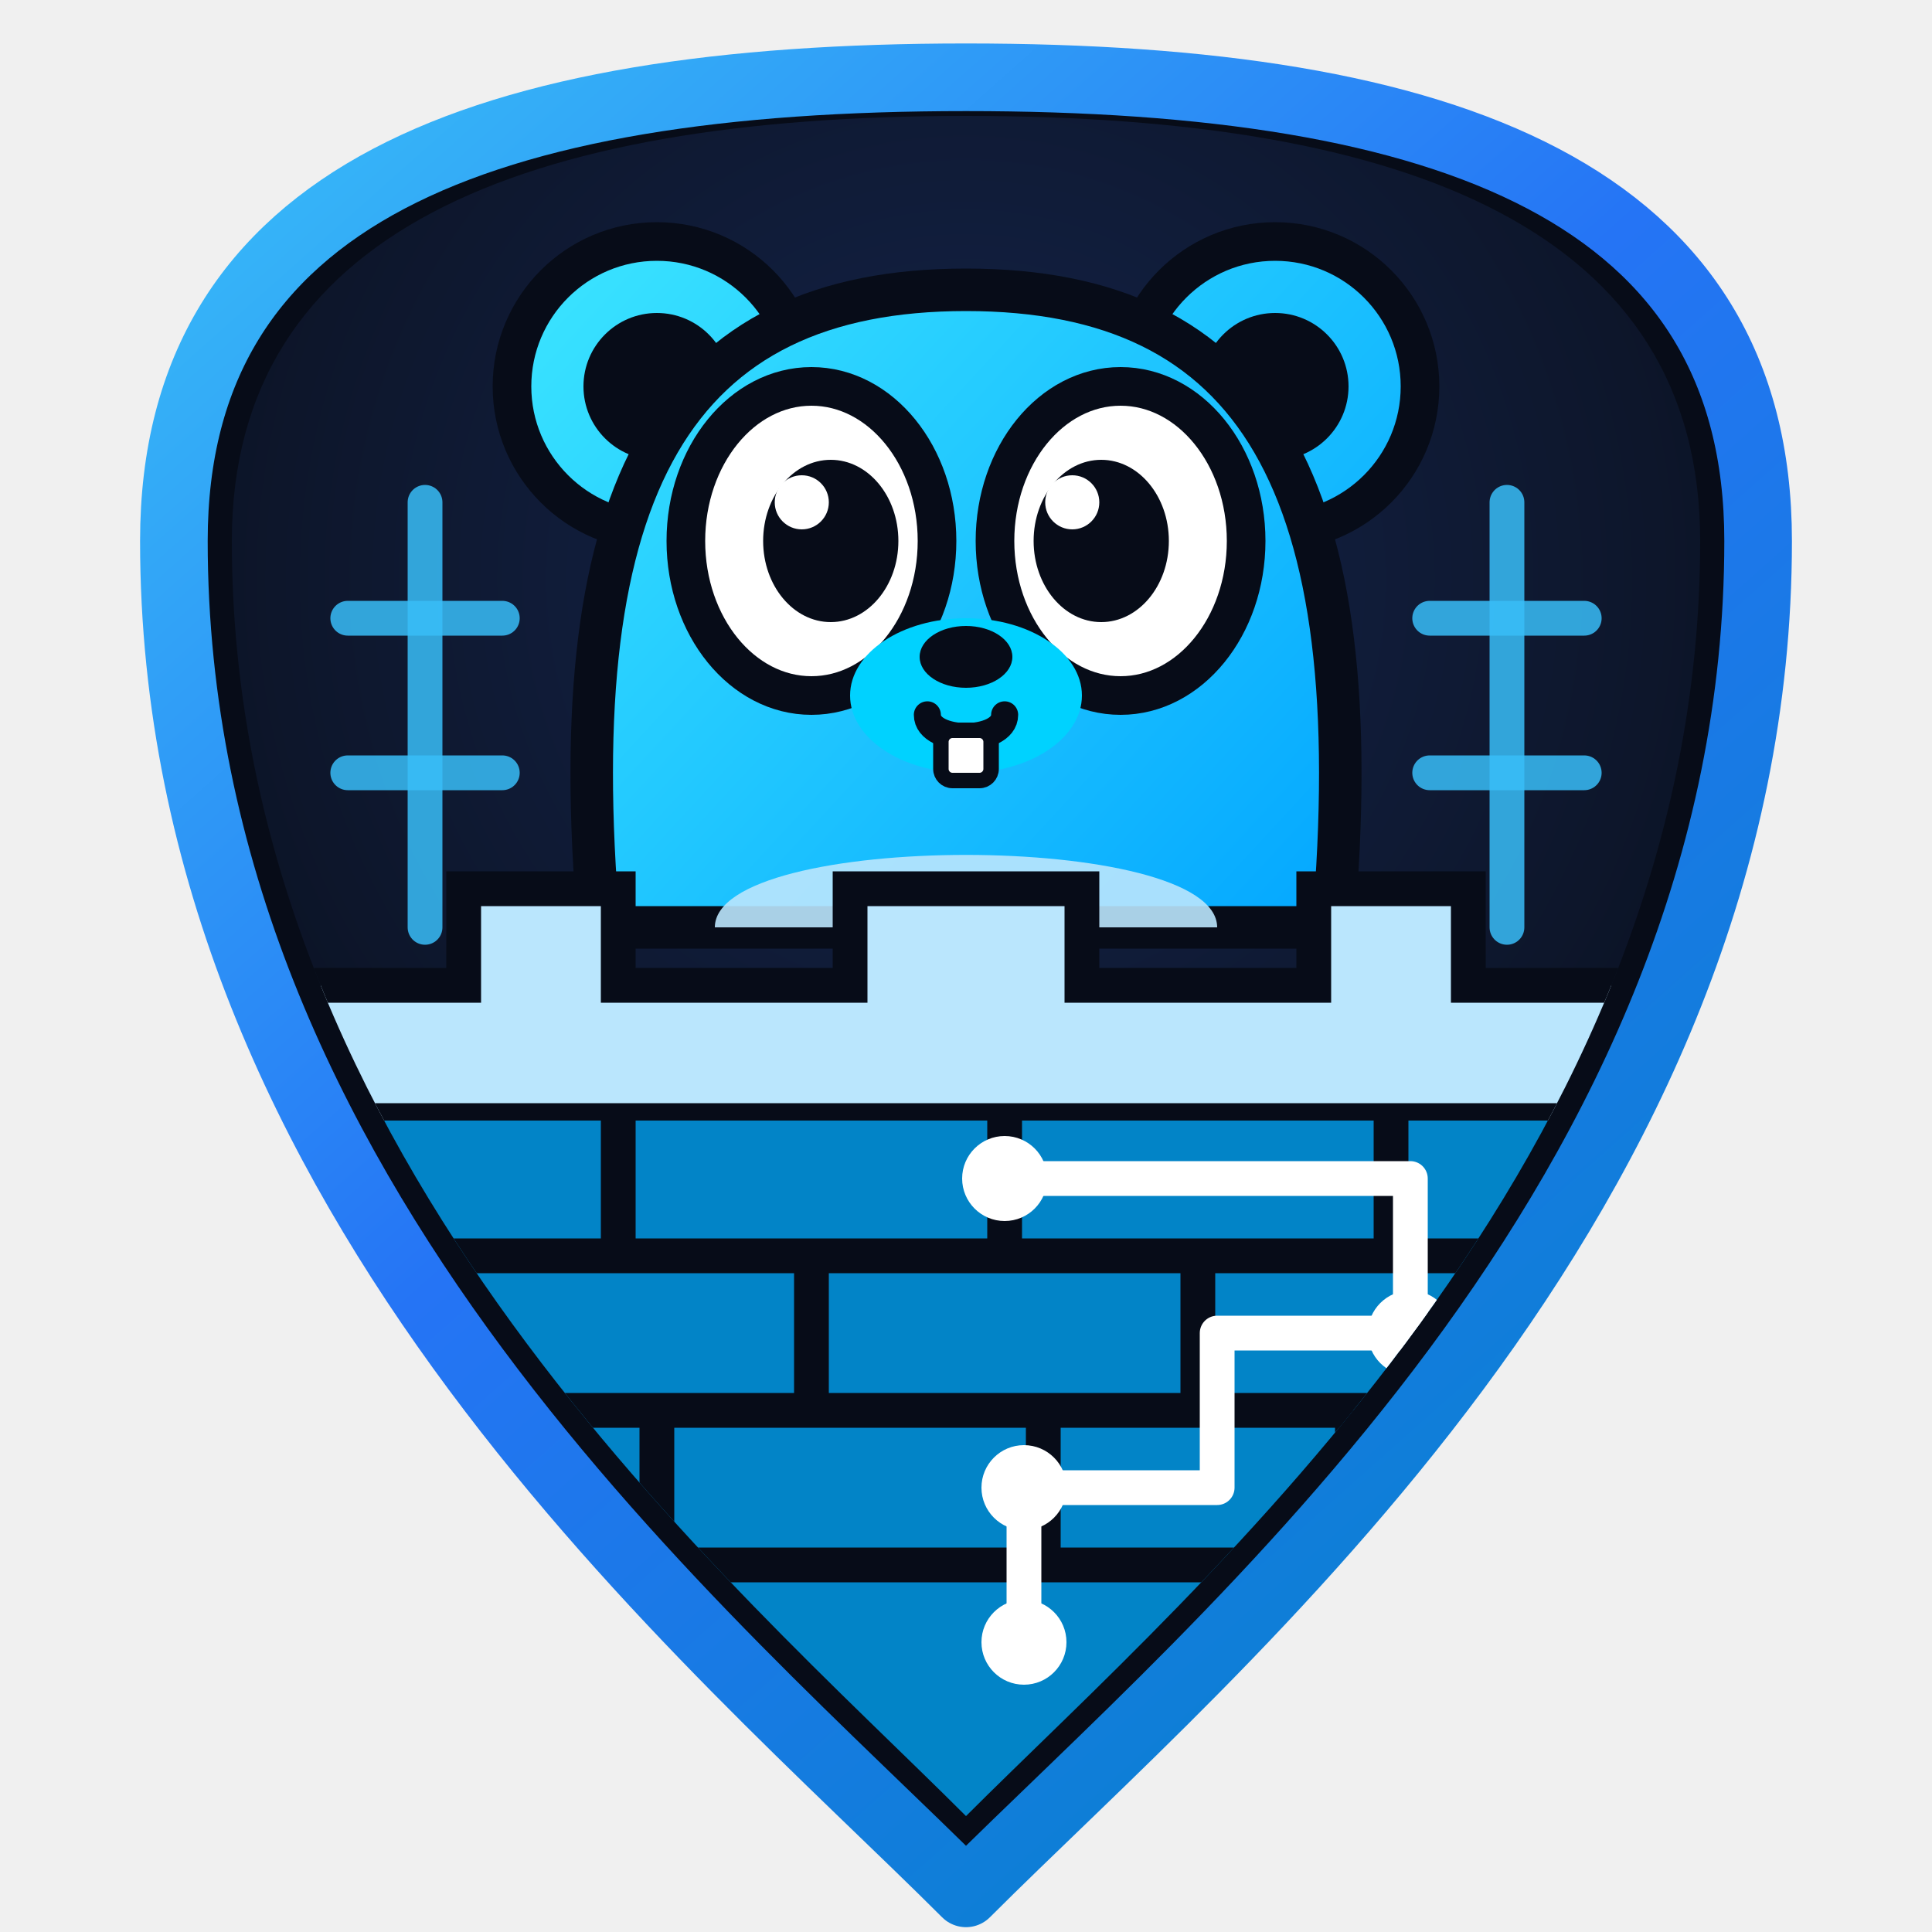
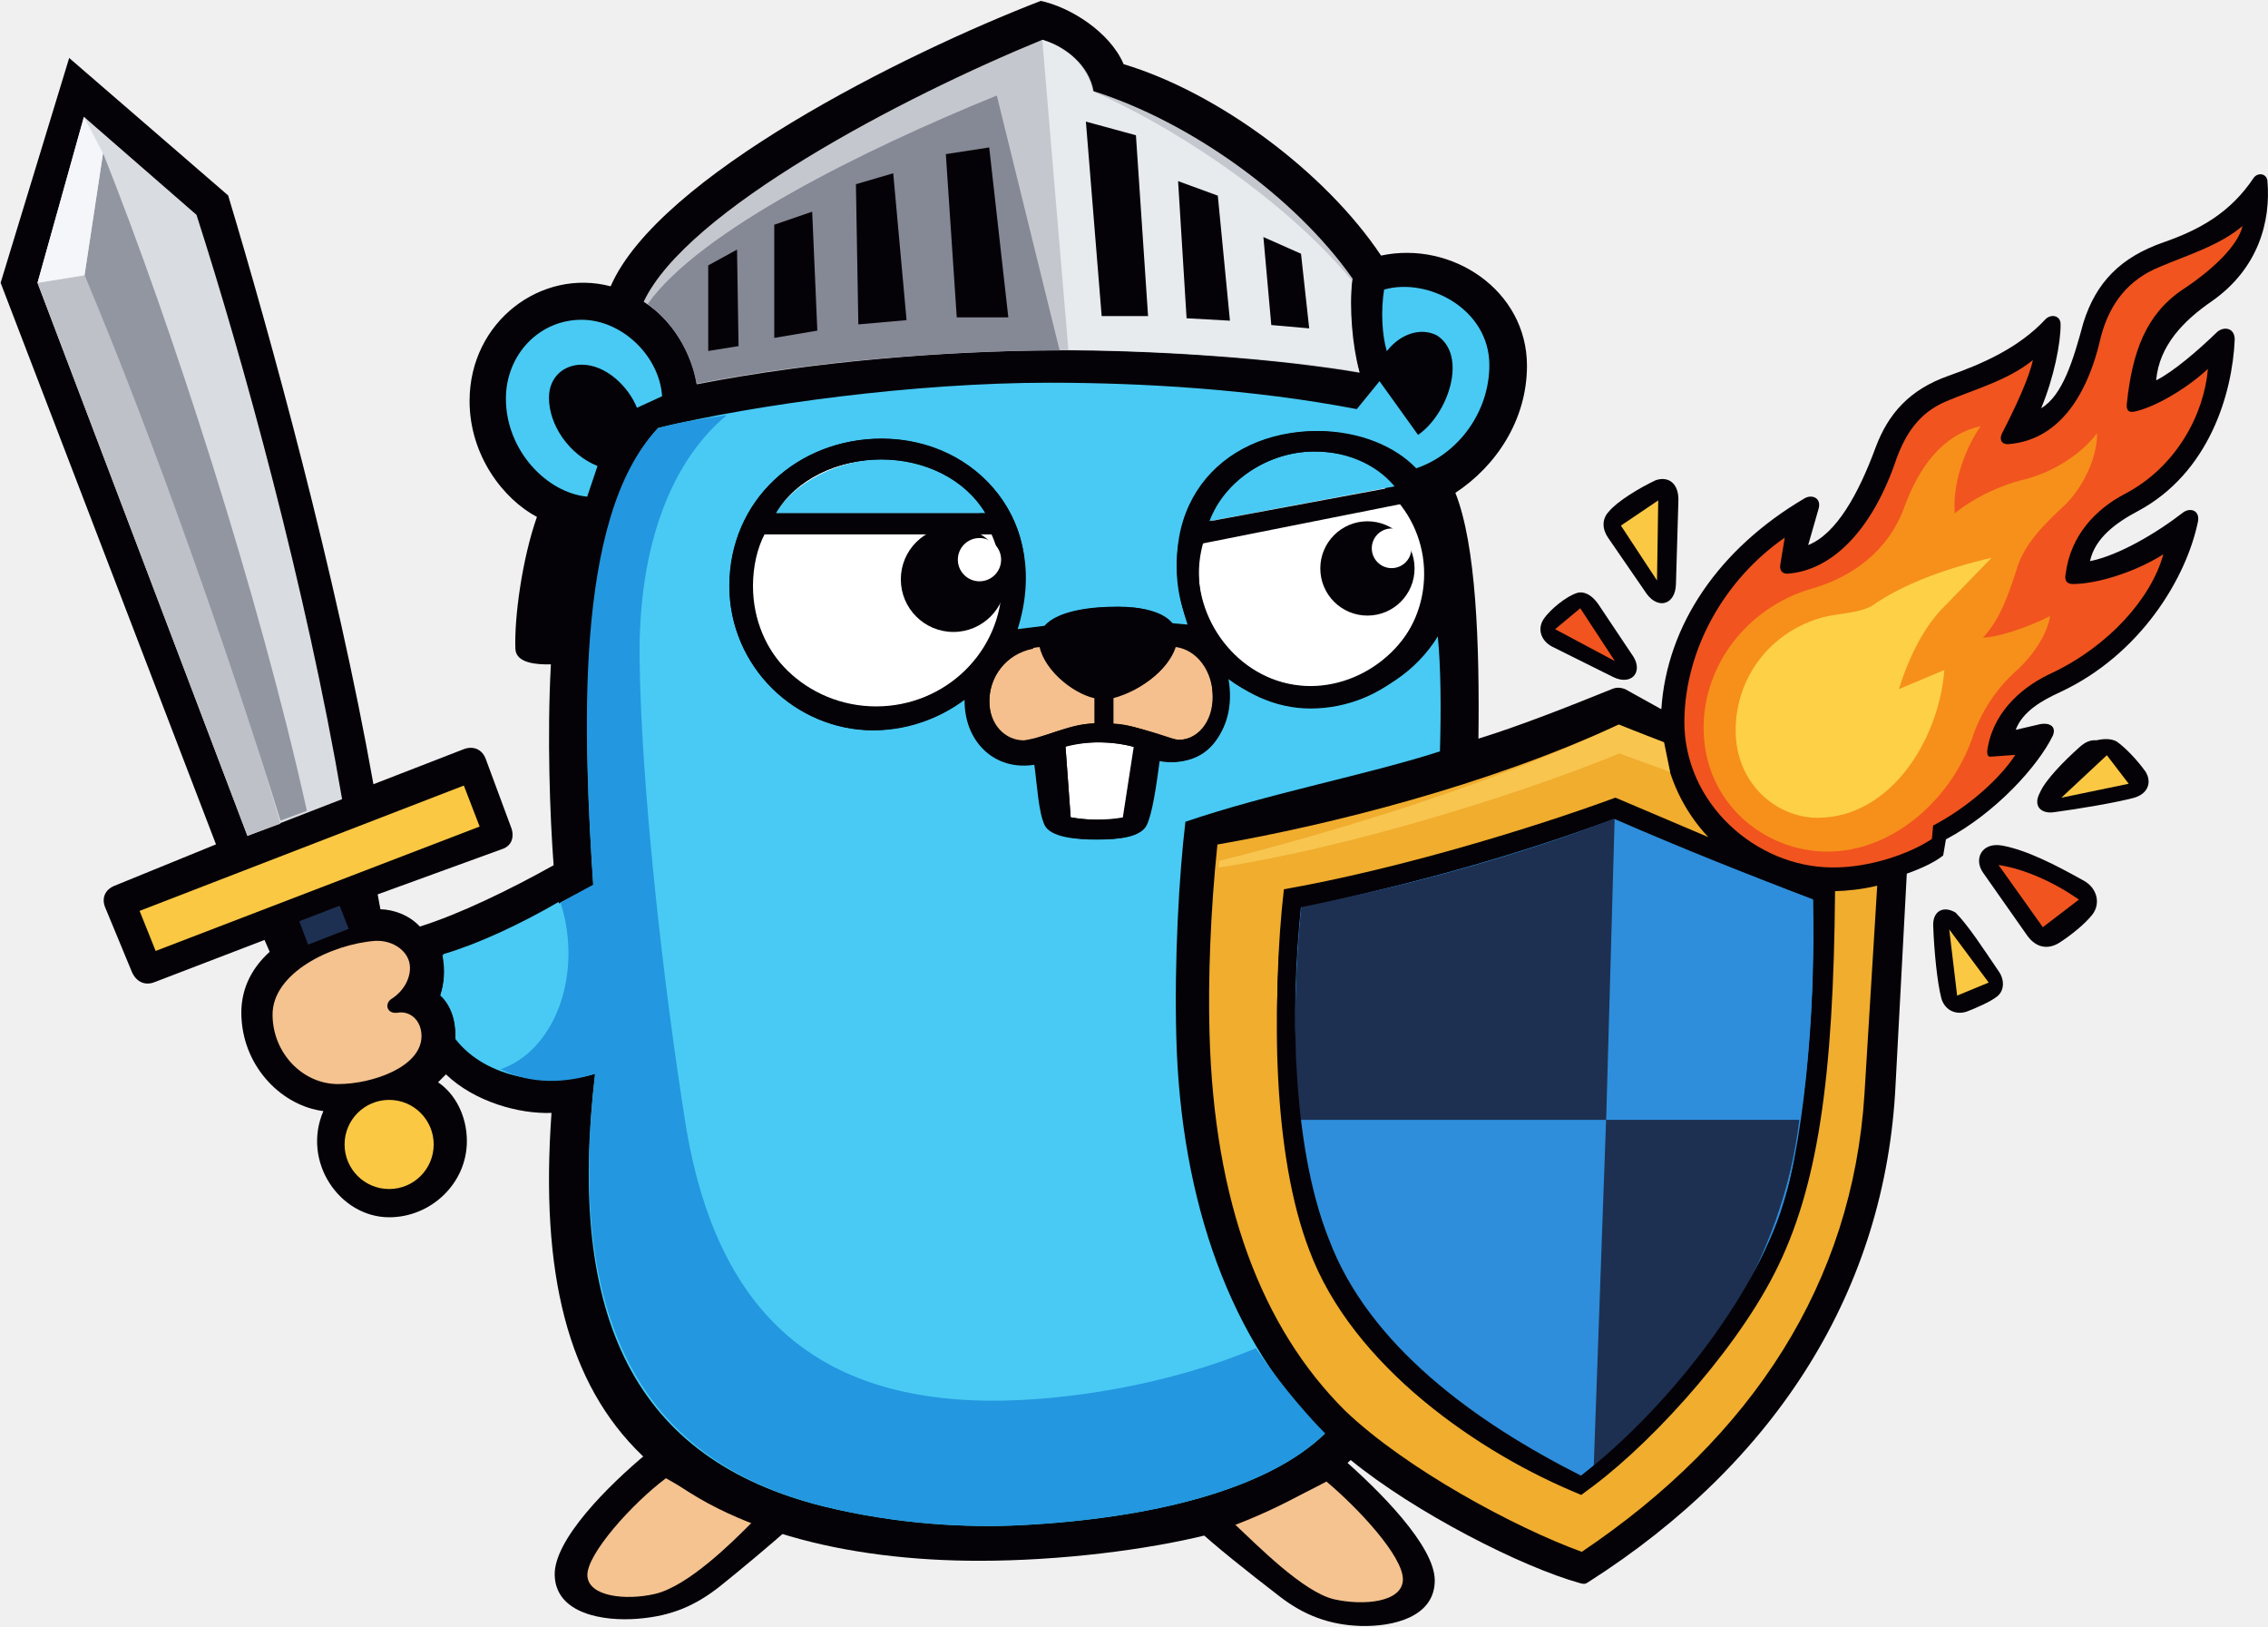
- <svg xmlns="http://www.w3.org/2000/svg" viewBox="0 0 100 100" fill="none">
-   <defs>
-     <linearGradient id="rw-shield-rim" x1="10" y1="5" x2="90" y2="95" gradientUnits="userSpaceOnUse">
-       <stop offset="0%" stop-color="#38BDF8" />
-       <stop offset="45%" stop-color="#2574F5" />
-       <stop offset="100%" stop-color="#0284C7" />
-     </linearGradient>
-     <radialGradient id="rw-shield-bg" cx="50" cy="30" r="55" gradientUnits="userSpaceOnUse">
-       <stop offset="0%" stop-color="#14244B" />
-       <stop offset="65%" stop-color="#0D162B" />
-       <stop offset="100%" stop-color="#070C18" />
-     </radialGradient>
-     <linearGradient id="rw-mascot-grad" x1="30" y1="15" x2="70" y2="52" gradientUnits="userSpaceOnUse">
-       <stop offset="0%" stop-color="#38E1FF" />
-       <stop offset="100%" stop-color="#00A3FF" />
-     </linearGradient>
-     <clipPath id="rw-shield-clip">
-       <path d="M 50 6 C 73 6 88 12 88 28 C 88 60 62 82 50 94 C 38 82 12 60 12 28 C 12 12 27 6 50 6 Z" />
-     </clipPath>
-   </defs>
-   <path d="M 50 4 C 75 4 91 10 91 28 C 91 62 63 85 50 98 C 37 85 9 62 9 28 C 9 10 25 4 50 4 Z" fill="#070C18" stroke="url(#rw-shield-rim)" stroke-width="3.5" stroke-linejoin="round" />
-   <g clip-path="url(#rw-shield-clip)">
-     <rect width="100" height="100" fill="url(#rw-shield-bg)" />
-     <line x1="22" y1="26" x2="22" y2="48" stroke="#38BDF8" stroke-width="1.8" stroke-linecap="round" opacity="0.85" />
-     <line x1="18" y1="32" x2="26" y2="32" stroke="#38BDF8" stroke-width="1.8" stroke-linecap="round" opacity="0.85" />
-     <line x1="18" y1="40" x2="26" y2="40" stroke="#38BDF8" stroke-width="1.8" stroke-linecap="round" opacity="0.85" />
-     <line x1="78" y1="26" x2="78" y2="48" stroke="#38BDF8" stroke-width="1.8" stroke-linecap="round" opacity="0.85" />
-     <line x1="74" y1="32" x2="82" y2="32" stroke="#38BDF8" stroke-width="1.8" stroke-linecap="round" opacity="0.85" />
-     <line x1="74" y1="40" x2="82" y2="40" stroke="#38BDF8" stroke-width="1.8" stroke-linecap="round" opacity="0.85" />
-     <circle cx="34" cy="20" r="7.5" fill="url(#rw-mascot-grad)" stroke="#070C18" stroke-width="2" />
-     <circle cx="34" cy="20" r="3.8" fill="#070C18" />
-     <circle cx="66" cy="20" r="7.5" fill="url(#rw-mascot-grad)" stroke="#070C18" stroke-width="2" />
-     <circle cx="66" cy="20" r="3.8" fill="#070C18" />
-     <path d="M 31 48 C 29 25 35 15 50 15 C 65 15 71 25 69 48 Z" fill="url(#rw-mascot-grad)" stroke="#070C18" stroke-width="2.2" />
-     <ellipse cx="42" cy="28" rx="6.5" ry="8" fill="#FFFFFF" stroke="#070C18" stroke-width="2" />
-     <ellipse cx="43" cy="28" rx="3.5" ry="4.2" fill="#070C18" />
-     <circle cx="41.5" cy="26" r="1.4" fill="#FFFFFF" />
-     <ellipse cx="58" cy="28" rx="6.5" ry="8" fill="#FFFFFF" stroke="#070C18" stroke-width="2" />
-     <ellipse cx="57" cy="28" rx="3.5" ry="4.2" fill="#070C18" />
-     <circle cx="55.5" cy="26" r="1.4" fill="#FFFFFF" />
-     <ellipse cx="50" cy="36" rx="6" ry="4" fill="#00D2FF" />
-     <ellipse cx="50" cy="34" rx="2.4" ry="1.6" fill="#070C18" />
-     <path d="M 48 37 C 48 38.5 52 38.5 52 37" stroke="#070C18" stroke-width="1.4" stroke-linecap="round" />
-     <rect x="48.7" y="37.8" width="2.6" height="2.6" rx="0.6" fill="#FFFFFF" stroke="#070C18" stroke-width="0.8" />
-     <path d="M 37 48 C 37 43 63 43 63 48 Z" fill="#BAE6FD" opacity="0.9" />
-     <path d="M 12 51 L 24 51 L 24 46 L 32 46 L 32 51 L 44 51 L 44 46 L 56 46 L 56 51 L 68 51 L 68 46 L 76 46 L 76 51 L 88 51 L 88 58 L 12 58 Z" fill="#BAE6FD" stroke="#070C18" stroke-width="1.8" />
-     <path d="M 12 58 L 88 58 L 88 80 C 76 88 62 94 50 97 C 38 94 24 88 12 80 Z" fill="#0284C7" />
-     <line x1="12" y1="65" x2="88" y2="65" stroke="#070C18" stroke-width="1.8" />
-     <line x1="16" y1="73" x2="84" y2="73" stroke="#070C18" stroke-width="1.8" />
-     <line x1="24" y1="81" x2="76" y2="81" stroke="#070C18" stroke-width="1.8" />
-     <line x1="32" y1="58" x2="32" y2="65" stroke="#070C18" stroke-width="1.8" />
-     <line x1="52" y1="58" x2="52" y2="65" stroke="#070C18" stroke-width="1.8" />
-     <line x1="72" y1="58" x2="72" y2="65" stroke="#070C18" stroke-width="1.8" />
-     <line x1="42" y1="65" x2="42" y2="73" stroke="#070C18" stroke-width="1.8" />
-     <line x1="62" y1="65" x2="62" y2="73" stroke="#070C18" stroke-width="1.8" />
-     <line x1="34" y1="73" x2="34" y2="81" stroke="#070C18" stroke-width="1.8" />
-     <line x1="54" y1="73" x2="54" y2="81" stroke="#070C18" stroke-width="1.8" />
-     <line x1="70" y1="73" x2="70" y2="81" stroke="#070C18" stroke-width="1.8" />
-     <path d="M 52 61 H 73 V 69 H 63 V 77 H 53 V 85" fill="none" stroke="#FFFFFF" stroke-width="1.8" stroke-linejoin="round" stroke-linecap="round" />
-     <circle cx="52" cy="61" r="2.2" fill="#FFFFFF" />
-     <circle cx="73" cy="69" r="2.2" fill="#FFFFFF" />
-     <circle cx="53" cy="77" r="2.2" fill="#FFFFFF" />
-     <circle cx="53" cy="85" r="2.2" fill="#FFFFFF" />
-     <path d="M 50 96 C 58 87 72 79 84 69" fill="none" stroke="#38BDF8" stroke-width="1.8" stroke-linecap="round" opacity="0.75" />
-   </g>
+ <svg xmlns="http://www.w3.org/2000/svg" width="2048" height="1468.054" viewBox="92 320 1914 1372">
+   <svg x="0" y="0" width="2048" height="2048" overflow="visible" viewBox="0 0 2048 2048">
+     <svg width="2048" height="2048" viewBox="0 0 1024 1024">
+       <path d="m319.1 773c-16.64 13.82-39.42 36.61-39.04 51.46 0.384 16.38 20.61 19.58 34.94 18.43 14.59-1.152 24.58-5.632 34.94-13.82 9.6-7.68 21.38-17.66 27.65-23.17l-50.94-36.1-7.552 3.2z" fill="#050207" />
+       <path d="m327 783.6c-14.21 10.62-33.54 32.13-33.15 41.09 0.384 8.832 16.13 10.62 28.67 7.68 13.82-3.328 32.13-21.38 40.83-30.21-13.7-5.504-25.98-12.54-36.35-18.56z" fill="#F5C390" />
+       <path d="m611.6 774.5c16.26 14.08 39.81 37.63 39.81 52.22 0 15.49-17.66 19.58-31.23 19.2-13.06-0.384-23.94-4.48-34.18-12.42-13.31-10.24-28.16-22.02-35.07-28.67l53.38-33.28 7.296 2.944z" fill="#050207" />
+       <path d="m605.7 785c13.18 11.01 32.38 31.49 32.26 41.34-0.128 9.6-16.51 11.14-29.06 8.32-13.06-3.072-32.38-22.78-42.11-31.87 14.98-5.632 28.54-12.29 38.91-17.79z" fill="#F5C390" />
+       <path d="m520.1 187c-5.888-13.7-22.78-24.06-34.94-26.62-57.73 22.27-161.3 73.98-181.5 120.4-29.06-7.68-59.52 14.72-59.52 48.38 0 23.04 14.34 41.47 28.42 48.9-6.272 17.79-9.6 42.62-9.088 55.68 0.256 6.144 9.216 6.656 14.98 6.528-1.664 30.08-0.384 64.51 1.152 84.74-18.56 10.37-39.94 20.74-56.45 25.86-4.608-4.992-11.26-7.168-16.64-7.296l-1.152-6.272 53.12-19.33c3.328-1.408 4.48-4.608 3.456-8.192l-11.01-29.7c-1.536-3.968-5.12-5.504-9.088-4.096l-38.27 14.85c-15.62-88.19-44.03-191.1-61.31-248.4l-67.07-57.98-28.93 94.85 90.88 236.9-43.01 17.54c-3.84 1.664-5.248 5.12-3.84 8.832l11.39 27.52c1.792 3.968 5.248 5.76 9.216 4.352l46.72-17.92 2.176 4.992c-8.32 7.552-12.54 16.9-11.9 27.9 1.152 21.63 17.79 37.25 34.56 39.3-9.216 21.38 6.912 44.8 27.78 44.8 17.54 0 32.77-14.21 32.77-32.13 0-10.88-5.12-20.1-12.16-24.83l3.328-3.328c12.03 11.52 30.72 16.77 44.54 16.26-4.864 67.97 6.912 114.3 38.14 144.4 32.26 31.74 86.66 44.54 142.3 44.54 34.3 0 70.66-4.608 96-10.88 22.4-7.168 48.38-19.84 60.8-31.62 26.88 22.02 72.19 45.18 96.9 51.97 1.28 0.384 2.176 0.384 3.2-0.384 79.87-50.82 125.7-123.9 129.8-210l4.736-88.96c6.528-2.304 12.03-4.992 15.36-7.68l1.152-6.784c20.99-11.14 38.78-30.85 45.06-43.65 1.792-4.096-1.536-5.632-5.12-4.992l-10.5 2.432c2.944-7.808 11.14-12.42 18.69-15.87 34.05-15.87 53.38-48.26 58.24-72.06 0.768-4.48-2.944-5.888-6.016-3.968-11.9 9.216-27.52 18.3-39.55 20.74 2.048-9.728 11.01-16.26 20.22-21.12 30.08-16.13 39.81-49.54 40.83-72.19 0.128-4.864-4.096-5.888-7.168-3.584-8.064 7.808-18.56 16.9-25.98 20.61 1.28-14.72 11.65-25.22 23.55-33.41 19.71-13.82 24.83-33.79 23.42-50.56-0.256-3.328-3.968-3.84-5.76-1.536-9.984 14.98-23.04 22.02-38.02 27.26-18.05 6.272-28.54 16.77-33.92 34.05-4.224 15.62-8.704 30.59-17.79 35.97 5.376-12.8 8.32-27.78 8.192-35.46 0-3.584-3.84-4.48-6.272-2.176-11.39 12.29-26.88 18.94-40.96 23.94-16.38 5.76-25.47 15.87-30.85 30.34-7.168 19.46-16.51 36.35-28.42 41.09l4.48-15.62c1.024-4.352-2.944-5.888-6.016-4.096-36.1 21.25-58.11 53.38-60.42 88.96l-15.23-8.448c-2.304-0.896-3.968-0.768-5.76 0-18.69 7.552-38.78 15.49-56.19 20.86 0.512-40.58-1.024-81.79-9.728-103.7 17.15-11.26 30.21-30.72 30.21-53.63 0-31.74-31.62-52.86-61.57-46.46-23.68-35.46-68.99-68.86-108.7-80.77z" fill="#050207" />
+       <path d="m81.41 209.3-19.58 70.02 88.58 233.3 39.94-15.49c-15.1-88.7-42.11-186.5-61.44-246.5l-47.49-41.34z" fill="#D9DCE1" />
+       <path d="m81.66 276.1-19.84 3.2 88.58 233.3 13.95-5.12c-23.42-80.77-56.45-171.8-82.69-231.4z" fill="#BFC1C8" />
+       <path d="m89.47 224.6-7.808 51.46c28.93 68.35 62.21 163.5 82.69 230.1l11.14-4.096c-20.1-90.75-57.34-205.7-86.02-277.5z" fill="#9296A1" />
+       <path d="m81.41 209.3-19.58 70.02 19.84-3.2 7.808-51.46-8.064-15.36z" fill="#F5F6FA" />
+       <path d="m241.7 491.4-136.8 52.86 6.784 16.9 136.7-52.48-6.656-17.28z" fill="#FBC844" />
+       <path d="m189.3 542.1-17.02 6.528 3.712 9.856 17.15-6.656-3.84-9.728z" fill="#1D3052" />
+       <circle cx="210.2" cy="642.8" r="18.8" fill="#FBC844" />
+       <path d="m204.4 556.9c-18.56 1.408-43.65 13.57-43.39 31.36 0.128 16 12.67 29.06 27.65 29.06 14.59 0 35.2-7.296 35.2-20.22 0-6.784-4.992-10.88-10.24-9.856-4.48 0.512-5.376-3.84-2.56-5.76 5.248-3.328 7.936-8.448 7.936-13.18 0-6.912-7.168-11.78-14.59-11.39z" fill="#F5C390" />
+       <path d="m282.5 540.8c-17.54 9.856-35.33 18.43-49.79 22.14 1.152 6.272 0.768 12.29-0.896 17.02 4.352 3.968 6.784 10.75 6.4 18.43 12.93 16.64 38.91 20.48 58.88 14.59-12.16 103.2 16.77 162.7 96.38 182.5 31.23 7.68 61.18 9.088 83.2 7.936 55.42-2.816 104.2-15.1 128.4-38.66-39.42-37.76-60.93-97.66-62.72-167.2-0.896-31.87 1.152-68.48 3.84-90.88 34.3-11.78 77.31-19.97 107.4-29.7 0.512-17.54 0.384-35.58-0.896-48.51-18.18 29.7-60.54 38.78-88.32 18.05 3.968 22.78-11.52 38.02-29.06 34.56-1.408 10.5-3.072 22.27-5.504 27.14-2.304 4.608-11.65 5.888-20.48 5.888-9.344 0-19.46-1.152-21.89-6.528-2.688-7.04-3.584-18.05-4.224-25.09-17.41 3.2-30.46-9.6-30.21-27.39-12.29 8.96-26.37 12.93-38.53 12.93-33.28 0-60.67-27.01-60.67-60.67 0-36.35 29.06-62.34 64.26-62.34 40.58 0 71.42 35.71 57.34 80.38l11.39-1.408c5.888-6.656 20.22-8.064 30.85-8.064 9.728 0 17.79 1.92 22.27 6.912l7.168 0.64c-16.13-48.64 13.31-81.66 54.78-81.66 17.92 0 32.9 6.528 41.73 15.74 18.05-6.144 30.85-24.06 30.85-43.52 0-23.81-26.11-37.12-44.42-31.87-1.408 8.832-0.896 19.2 1.152 25.98 5.504-7.168 14.21-10.24 21.12-6.656 13.06 8.32 4.992 33.02-7.936 41.98l-16.26-22.66-9.6 11.78c-43.78-8.448-91.01-11.14-129.7-11.14-56.7 0-123.5 9.088-165.1 19.07-35.46 38.14-31.1 137.6-27.39 192.9l-13.82 7.296z" fill="#48CAF4" />
+       <path d="m352.8 335.1c-12.03 1.792-21.63 3.328-29.06 5.504-36.22 37.5-31.36 132.7-27.39 192.6l-13.82 7.552c9.728 30.46-2.688 62.72-25.34 70.27 12.8 6.656 27.9 5.888 39.94 1.92-11.78 100.6 17.02 162.7 96.38 182.5 31.23 7.68 61.18 9.088 83.2 7.936 55.42-2.816 104.2-15.1 128.4-38.66-11.39-11.78-21.38-24.45-29.18-35.97-36.74 15.49-80.64 22.4-112.6 22.14-75.65-0.64-114.7-40.06-127.6-113.9-10.62-66.05-19.2-147.8-19.84-198.3-0.768-49.41 14.08-84.99 36.99-103.7z" fill="#2397DF" />
+       <path d="m281.7 540.5c-16.77 9.728-34.3 17.79-48.64 22.02 1.152 6.656 0.384 12.54-1.152 17.15 4.48 4.224 6.656 10.75 6.272 18.3 6.272 7.168 12.67 11.14 19.07 13.06 25.09-10.11 34.18-42.11 24.45-70.53z" fill="#48CAF4" />
+       <path d="m291.6 294.9c-18.05-0.128-32.13 14.72-32.13 33.28 0 21.76 17.15 39.68 34.3 41.34l4.352-12.93c-12.03-4.864-20.48-17.28-20.48-28.8 0-8.832 6.4-13.95 13.82-13.95 10.24 0 19.71 9.216 23.3 18.18l10.62-4.864c-1.152-17.02-16.9-32.13-33.79-32.26z" fill="#48CAF4" />
+       <path d="m485.8 176.8c-59.14 24.19-150.1 71.94-168.2 110.5 12.42 7.808 20.48 22.02 22.4 34.82 49.79-9.728 105.1-14.08 151.4-14.34 44.16-0.128 94.72 3.712 128.3 9.472-4.224-13.57-4.608-29.06-2.944-39.68-24.45-34.82-68.86-66.3-109.3-79.1-1.92-10.75-11.52-18.82-21.63-21.63z" fill="#C4C7CD" />
+       <path d="m485.8 176.8 11.01 130.8c43.78 0.384 91.52 3.968 122.8 9.344-3.2-12.29-4.096-26.5-3.2-38.66-30.59-36.74-79.49-66.94-109.3-79.74-2.048-11.01-11.39-18.69-21.25-21.76z" fill="#E8EBEE" />
+       <path d="m466.6 200.3c-56.32 22.91-125.4 57.09-147.3 87.94 11.39 8.32 18.43 21.38 20.61 33.66 50.82-9.984 107.9-14.08 153.2-14.08l-26.5-107.5z" fill="#858895" />
+       <path d="m504.2 211.3 6.656 82.05h19.58l-5.12-76.29-21.12-5.76z" fill="#050207" />
+       <path d="m543.1 236.4 3.584 57.86 18.3 1.024-5.12-52.74-16.77-6.144z" fill="#050207" />
+       <path d="m579.1 260 3.328 37.12 16 1.408-3.456-31.49-15.87-7.04z" fill="#050207" />
+       <path d="m463.4 222.2-18.3 2.816 4.608 68.86h21.76l-8.064-71.68z" fill="#050207" />
+       <path d="m422.9 233.1-15.74 4.608 1.024 59.14 20.35-1.792-5.632-61.95z" fill="#050207" />
+       <path d="m388.7 249.3-16 5.504v47.74l18.18-3.072-2.176-50.18z" fill="#050207" />
+       <path d="m357 265.3-12.16 6.656v36.1l12.8-2.048-0.64-40.7z" fill="#050207" />
+       <ellipse cx="415.7" cy="406.1" rx="53.07" ry="51.9" fill="#fff" />
+       <circle cx="599.4" cy="402.1" r="47.53" fill="#fff" />
+       <path d="m373.2 376.6h88.7c-8.704-14.72-25.86-22.78-44.16-22.78s-36.86 9.984-44.54 22.78z" fill="#48CAF4" />
+       <circle cx="448.3" cy="404.4" r="22.19" fill="#050207" />
+       <circle cx="459.3" cy="396.1" r="9.129" fill="#fff" />
+       <circle cx="623" cy="399.8" r="19.89" fill="#050207" />
+       <circle cx="633.2" cy="391.3" r="8.366" fill="#fff" />
+       <path d="m556 379.9 78.46-14.72c-8.576-10.24-21.63-14.72-33.92-14.72-19.84 0-38.53 12.93-44.54 29.44z" fill="#48CAF4" />
+       <path d="m486 432.9c-13.18 0.384-22.53 10.88-22.53 22.78 0 9.856 6.528 16.64 14.59 16.64 9.472-1.28 20.35-7.424 29.82-7.04v-11.01c-10.5-3.328-19.58-12.16-21.89-21.38z" fill="#F5C08E" />
+       <path d="m541.7 432.9c-2.688 10.37-15.74 18.82-25.86 21.12v11.26c10.11 0.256 19.58 6.144 27.65 6.784 8.832 0 14.34-8.192 14.34-17.41 0-11.52-6.784-20.74-16.13-21.76z" fill="#F5C08E" />
+       <path d="m495.6 474.8 2.176 29.95c7.808 1.408 16.38 1.536 22.4 0.256l4.48-29.82c-9.472-2.688-20.1-2.688-29.06-0.384z" fill="#fff" />
+       <path d="m729 465.7c-55.42 25.6-121.6 42.24-169.3 50.56-2.944 28.16-3.968 56.58-3.328 79.87 1.92 70.91 21.89 123.9 57.22 159 25.73 24.58 71.68 49.28 99.84 59.52 72.19-48.51 114.3-113.8 119.3-193.2l5.376-87.81c-6.4 1.536-12.67 2.176-17.79 2.304-0.64 79.1-7.296 125.6-25.6 161.3-17.79 34.94-55.81 75.78-81.54 93.31-52.86-24.32-92.8-53.5-112.5-100.1-17.28-42.5-18.18-109.6-12.93-155.3 48.38-8.576 104.7-25.73 139.9-38.66l39.17 16.64c-10.62-11.26-17.15-25.6-18.82-39.68l-18.94-7.808z" fill="#F0AD2E" />
+       <path d="m729 465.7c-54.27 25.6-122.1 45.82-168.6 57.47l-0.256 2.816c54.02-8.192 126.5-30.59 169.2-48.13l21.38 7.808-2.56-12.54-19.2-7.424z" fill="#F8C54F" />
+       <path d="m727.3 505.2c-42.75 16.38-94.08 30.08-132.4 37.25-4.608 46.08-4.48 104.1 10.5 143 16.38 44.54 70.91 80.38 107.8 97.28 36.99-30.08 71.42-69.63 84.22-109.8 11.65-39.68 14.46-95.87 13.82-133.2-29.18-10.88-59.26-23.94-83.97-34.43z" fill="#2E8EDB" />
+       <path d="m727.4 505.2-3.712 127.1h81.92c4.864-31.62 5.888-66.05 5.632-92.8-29.44-11.14-58.88-24.32-83.84-34.3z" fill="#2E8EDB" />
+       <path d="m723.7 632.4-5.248 147.2c45.44-35.07 80-89.22 86.78-147.2h-81.54z" fill="#1D3052" />
+       <path d="m727.3 505.2c-41.98 16.51-94.08 30.21-132.2 37.12-3.072 29.7-3.456 65.28-0.768 90.11h129.4l3.584-127.2z" fill="#1D3052" />
+       <path d="m799.1 386.8c-25.6 17.79-41.98 47.1-42.37 77.18-0.256 35.07 30.34 61.7 62.08 61.95 16 0.256 33.28-5.888 42.37-12.03l0.512-5.632c15.1-7.936 28.29-19.97 34.69-29.82l-10.5 0.768c-1.664 0.128-1.536-2.432-1.024-4.48 3.072-15.74 15.62-25.73 27.26-30.98 23.81-11.39 41.6-31.36 46.72-49.92-12.29 7.808-28.54 12.54-38.14 12.54-2.944 0-3.584-1.792-3.072-4.352 2.048-16.13 12.67-27.26 24.96-33.66 21.76-11.39 33.41-33.54 35.07-52.74-9.856 9.088-23.3 16.51-31.23 18.05-2.816 0.512-3.328-1.408-2.944-3.84 2.304-21.5 8.064-37.25 23.42-47.62 13.06-8.576 23.55-18.82 25.34-26.88-9.6 8.192-23.3 12.29-34.69 17.15-13.7 5.504-21.25 15.62-24.96 29.18-6.144 27.52-19.33 44.16-39.17 45.7-3.2 0.128-3.84-2.304-2.56-4.736 5.76-11.14 11.39-23.42 12.93-30.72-10.75 8.704-24.96 12.42-36.61 17.41-11.52 4.864-17.15 13.82-20.99 24.32-9.856 29.31-26.75 47.1-46.08 48.38-2.56 0-3.328-1.92-2.816-4.352l1.792-10.88z" fill="#F1541F" />
+       <path d="m881.7 339.8c-16.26 3.584-26.11 17.66-32.13 34.05-6.912 19.2-22.91 29.95-39.42 34.56-27.01 8.064-45.18 32-45.31 58.5 0 31.62 25.47 52.35 52.35 52.35 27.01 0 51.71-21.5 60.93-47.62 3.328-10.62 10.24-21.25 18.69-28.67 7.808-7.04 13.31-16.38 14.21-23.04-10.5 5.248-22.14 8.832-28.29 9.088 7.68-8.32 11.01-19.07 14.34-29.18 3.072-10.62 12.42-19.58 20.61-27.14 8.96-9.216 13.44-21.89 13.18-29.95-7.168 9.472-18.94 16.38-29.95 19.33-12.29 2.816-23.81 9.216-30.08 14.46-1.024-12.93 4.48-27.39 10.88-36.74z" fill="#F6901A" />
+       <path d="m886.4 395.3c-18.43 4.224-37.5 11.01-50.43 20.22-5.632 3.2-14.08 3.2-20.74 4.864-22.53 6.144-36.86 25.73-36.86 47.74 0 22.4 17.15 36.86 34.56 36.86 30.59 0 51.2-32.64 53.5-62.34l-19.2 8.064c3.84-12.16 9.6-24.58 17.66-33.28l21.5-22.14z" fill="#FDD046" />
+       <path d="m871.2 545c-5.12-3.072-9.728-0.768-9.472 5.632 0.384 10.37 1.664 23.81 3.456 30.59 1.536 5.12 6.272 7.04 10.75 5.504 4.352-1.664 10.11-4.224 12.8-6.4 3.2-2.56 3.072-7.296 0.512-10.75-6.272-9.216-12.54-18.94-18.05-24.58z" fill="#050207" />
+       <path d="m868.5 552.1 3.328 27.9 13.31-5.504-16.64-22.4z" fill="#FBC844" />
+       <path d="m890.8 516.7c-8.704-1.536-12.03 5.76-8.064 11.39l18.69 26.62c3.712 5.12 8.576 5.888 13.18 3.2 5.12-3.2 11.39-8.32 14.34-12.16 3.584-4.736 1.92-11.39-4.096-14.46-11.26-6.272-23.55-12.67-34.05-14.59z" fill="#050207" />
+       <path d="m889.3 524.9 18.69 26.24 15.23-11.65c-10.5-7.296-22.91-12.93-33.92-14.59z" fill="#F1541F" />
+       <path d="m930.6 472.3c-2.816-0.256-4.992 1.024-6.912 2.688-7.04 6.272-14.72 14.21-16.9 19.33-3.2 5.888 0.64 9.088 5.888 8.32 10.5-1.408 25.73-3.968 33.54-6.016 6.272-1.664 7.936-6.784 4.992-11.26-3.712-5.12-8.448-9.984-12.03-12.54-2.304-1.28-5.376-1.28-8.576-0.512z" fill="#050207" />
+       <path d="m935 478.6-19.2 17.92 28.42-5.888-9.216-12.03z" fill="#FBC844" />
+       <path d="m711.6 410.1c-4.736 1.408-11.26 6.912-13.95 10.62-3.2 4.352-1.536 9.472 3.2 12.03l25.98 12.93c7.552 3.584 12.42-2.048 8.448-8.576l-14.98-22.4c-2.56-3.584-5.632-5.376-8.704-4.608z" fill="#050207" />
+       <path d="m712.8 416.6-10.62 8.832 25.22 13.44-14.59-22.27z" fill="#F1541F" />
+       <path d="m744.6 362.6c-6.784 3.2-16.13 8.832-19.71 13.18-3.072 3.2-2.816 7.424-0.384 11.01l16.38 23.81c4.992 6.656 12.03 4.352 12.29-4.096l1.024-34.82c0.384-7.552-3.968-11.01-9.6-9.088z" fill="#050207" />
+       <path d="m745.7 371.1-15.74 10.62 15.23 23.17 0.512-33.79z" fill="#FBC844" />
+       <path d="m418 345.1c-35.58 0-64.26 25.98-64.26 62.08 0 33.92 28.42 60.93 60.67 60.93 33.41 0 64-26.37 64-64.38 1.408-33.66-27.52-58.62-60.42-58.62zm-0.256 8.704c18.82 0 35.71 8.704 44.03 22.66h-88.32c8.192-14.08 25.98-22.66 44.29-22.66zm-2.688 104.6c-28.42 0-51.33-22.4-51.33-51.2 0-8.448 1.92-16.13 4.864-21.76h100.7c0.768 5.504 1.152 11.52 1.152 17.41 0 33.02-26.62 55.55-55.42 55.55z" fill="#050207" />
+       <path d="m601.9 341.9c-34.18 0-59.39 24.32-59.39 57.34 0 33.41 26.88 59.65 56.45 59.65 31.49 0 58.62-25.09 58.62-58.37 0.896-33.54-24.32-58.62-55.68-58.62zm-1.408 8.576c15.62 0 27.9 5.376 34.3 14.85l-78.46 14.59c6.4-17.28 25.09-29.44 44.16-29.44zm-1.536 98.94c-26.5 0-47.23-23.42-47.23-49.02 0-4.224 0.384-8.064 1.152-11.01l86.27-17.15c5.76 7.552 8.704 17.54 8.704 28.54 0 27.39-23.55 48.64-48.9 48.64z" fill="#050207" />
+       <path d="m541.3 423.6c-4.352-6.016-14.08-7.552-23.81-7.552-12.16 0-26.11 2.176-30.98 8.32l-2.176 6.4c0.896 10.88 13.82 21.63 23.55 23.81v10.88h7.68v-10.88c12.93-3.328 24.96-13.82 26.88-22.91l-1.152-8.064z" fill="#050207" />
+       <path d="m558.7 433.8-9.728-4.864-1.92 4.864c7.296 3.328 10.62 11.01 10.62 20.22 0 10.75-6.528 18.18-14.85 18.18-9.088-2.816-19.97-7.168-32.77-7.168s-24.58 6.784-32.38 7.552c-8.704-0.384-14.21-6.912-14.21-16.77 0-10.37 7.168-19.97 18.43-22.14l1.792-6.144-7.808-0.128c-14.98 3.328-22.53 15.62-22.53 28.8 0 17.28 13.18 28.29 29.06 26.11 1.28 9.472 1.792 20.22 4.352 25.73 2.432 5.12 12.93 6.144 21.89 6.144 10.24 0 18.69-1.152 20.86-6.016 2.816-7.936 4.352-19.71 5.632-27.78 18.05 4.352 29.18-8.832 29.18-26.11 0.896-7.808-1.408-15.36-5.632-20.48zm-38.91 71.04c-7.168 1.28-15.74 1.152-22.02 0l-2.176-29.82c9.344-2.56 20.1-2.304 28.8 0l-4.608 29.82z" fill="#050207" />
+       <path d="m727.3 496.9c-44.03 16.51-97.66 30.98-139.1 38.53-6.016 50.18-4.992 112.3 10.24 151.9 18.05 48.77 71.68 85.89 114.8 103.3 35.46-28.42 72.58-68.48 87.17-108.8 15.49-41.98 18.69-101.6 17.66-145.7-30.85-12.03-62.46-26.88-90.75-39.3zm70.02 174.5c-14.59 42.11-52.99 87.17-84.22 111.1-44.42-22.4-89.6-54.91-106.4-99.84-16-40.19-16-100.2-11.9-139.9 43.78-8.832 96-23.81 132.2-37.38 27.65 12.03 59.01 24.7 84.1 33.79 0.768 46.85-1.792 96.64-13.82 132.2z" fill="#050207" />
+     </svg>
+   </svg>
</svg>
